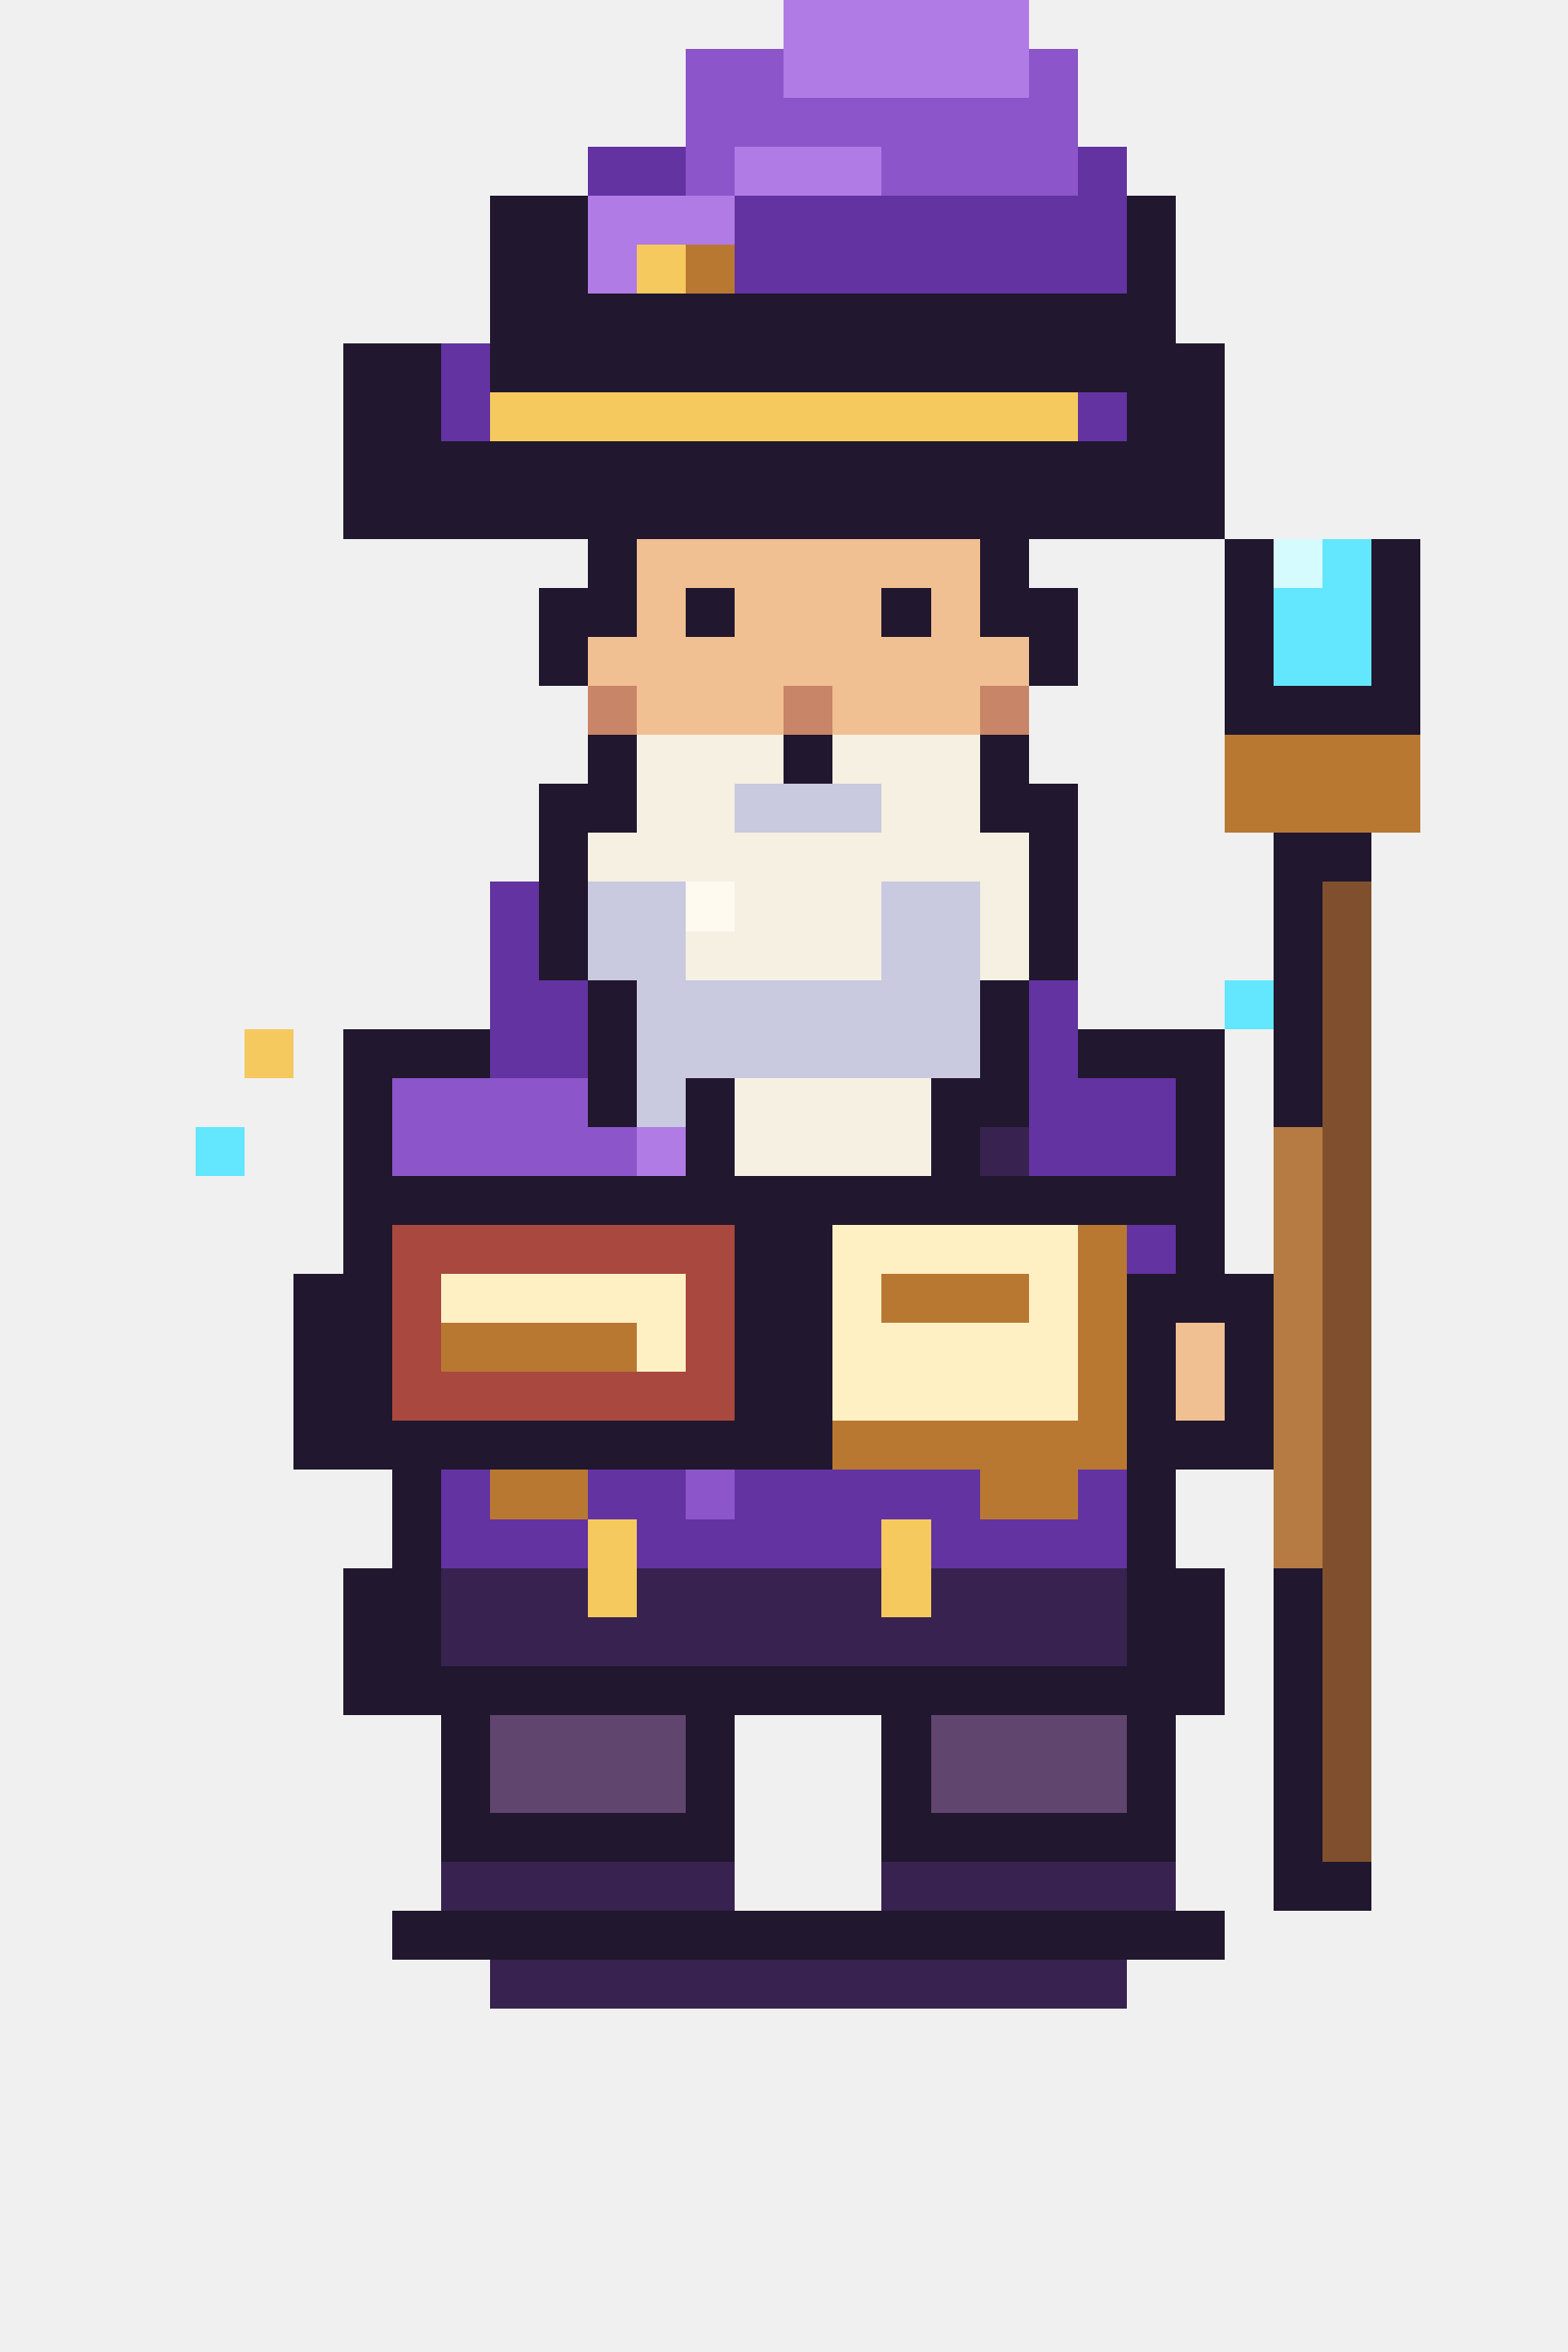
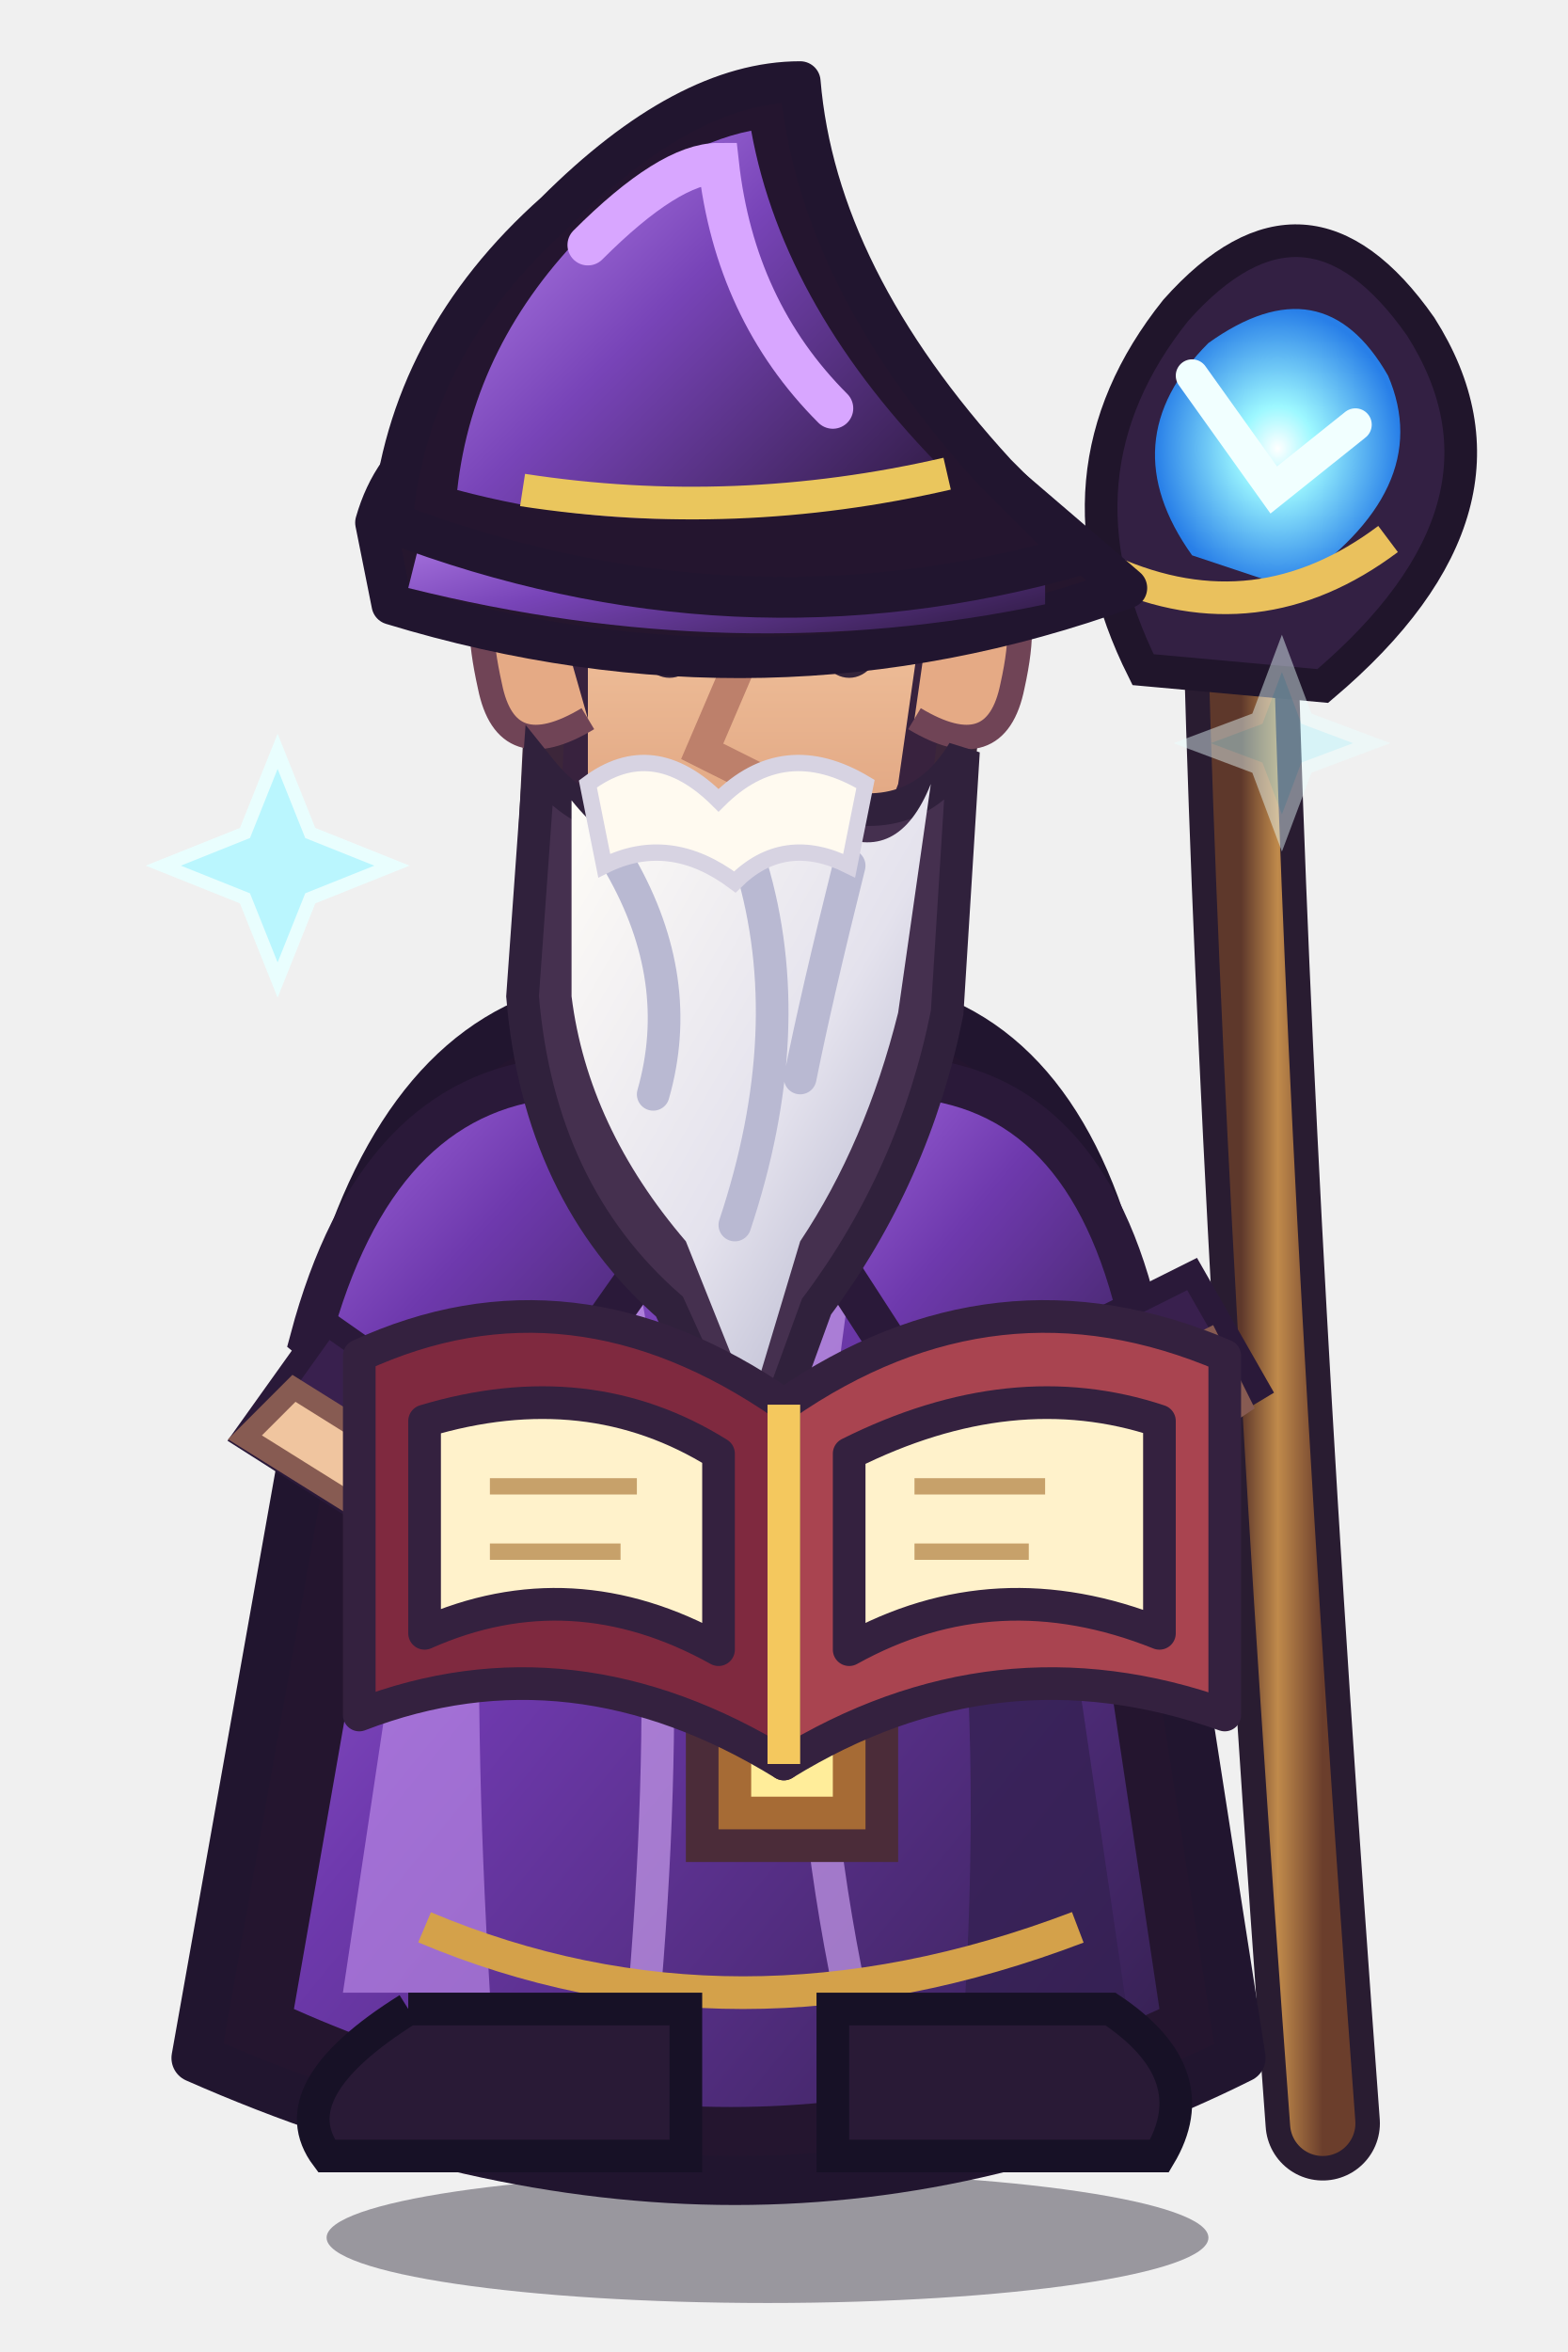
- <svg xmlns="http://www.w3.org/2000/svg" width="32" height="48" viewBox="0 0 32 48" shape-rendering="crispEdges" role="img" aria-label="study wizard frame 5">
-   <rect x="26" y="16" width="2" height="23" fill="#21172e" />
-   <rect x="27" y="18" width="1" height="20" fill="#80502e" />
-   <rect x="26" y="23" width="1" height="9" fill="#b57b43" />
-   <rect x="25" y="14" width="4" height="3" fill="#b97832" />
-   <rect x="25" y="11" width="4" height="4" fill="#21172e" />
-   <rect x="26" y="11" width="2" height="3" fill="#63e6ff" />
-   <rect x="26" y="11" width="1" height="1" fill="#d5fbff" />
-   <rect x="8" y="39" width="17" height="1" fill="#21172e" />
-   <rect x="10" y="40" width="13" height="1" fill="#38224f" />
-   <rect x="11" y="16" width="10" height="3" fill="#21172e" />
-   <rect x="10" y="18" width="12" height="3" fill="#6333a1" />
-   <rect x="8" y="21" width="16" height="9" fill="#21172e" />
-   <rect x="9" y="21" width="14" height="8" fill="#6333a1" />
-   <rect x="10" y="22" width="3" height="7" fill="#8c55ca" />
-   <rect x="19" y="22" width="2" height="7" fill="#38224f" />
-   <rect x="8" y="28" width="16" height="6" fill="#21172e" />
-   <rect x="9" y="29" width="14" height="4" fill="#6333a1" />
-   <rect x="7" y="32" width="18" height="3" fill="#21172e" />
-   <rect x="9" y="32" width="14" height="2" fill="#38224f" />
-   <rect x="13" y="22" width="1" height="8" fill="#b07be5" />
-   <rect x="14" y="25" width="1" height="6" fill="#8c55ca" />
-   <rect x="20" y="24" width="1" height="5" fill="#b07be5" />
-   <rect x="10" y="30" width="2" height="1" fill="#b97832" />
-   <rect x="12" y="31" width="1" height="2" fill="#f5c95e" />
-   <rect x="18" y="31" width="1" height="2" fill="#f5c95e" />
-   <rect x="20" y="30" width="2" height="1" fill="#b97832" />
-   <rect x="15" y="27" width="3" height="2" fill="#b97832" />
-   <rect x="16" y="27" width="1" height="1" fill="#f5c95e" />
-   <rect x="7" y="21" width="3" height="7" fill="#21172e" />
-   <rect x="8" y="22" width="2" height="5" fill="#8c55ca" />
-   <rect x="6" y="26" width="4" height="4" fill="#21172e" />
-   <rect x="7" y="27" width="2" height="2" fill="#f0bf92" />
-   <rect x="8" y="28" width="1" height="1" fill="#c98568" />
-   <rect x="22" y="21" width="3" height="7" fill="#21172e" />
-   <rect x="22" y="22" width="2" height="5" fill="#6333a1" />
-   <rect x="23" y="26" width="3" height="4" fill="#21172e" />
-   <rect x="24" y="27" width="1" height="2" fill="#f0bf92" />
-   <rect x="12" y="9" width="9" height="8" fill="#21172e" />
-   <rect x="13" y="10" width="7" height="6" fill="#f0bf92" />
-   <rect x="12" y="12" width="1" height="3" fill="#c98568" />
-   <rect x="20" y="12" width="1" height="3" fill="#c98568" />
-   <rect x="14" y="12" width="1" height="1" fill="#21172e" />
-   <rect x="18" y="12" width="1" height="1" fill="#21172e" />
-   <rect x="16" y="14" width="1" height="1" fill="#c98568" />
-   <rect x="11" y="12" width="2" height="2" fill="#21172e" />
-   <rect x="12" y="13" width="1" height="1" fill="#f0bf92" />
-   <rect x="20" y="12" width="2" height="2" fill="#21172e" />
-   <rect x="20" y="13" width="1" height="1" fill="#f0bf92" />
-   <rect x="12" y="15" width="9" height="3" fill="#21172e" />
-   <rect x="11" y="16" width="11" height="4" fill="#21172e" />
-   <rect x="12" y="17" width="9" height="4" fill="#f6f0e3" />
-   <rect x="13" y="16" width="7" height="2" fill="#f6f0e3" />
-   <rect x="12" y="20" width="9" height="3" fill="#21172e" />
-   <rect x="13" y="20" width="7" height="3" fill="#c9c9df" />
-   <rect x="14" y="22" width="6" height="3" fill="#21172e" />
-   <rect x="15" y="22" width="4" height="3" fill="#f6f0e3" />
-   <rect x="15" y="24" width="3" height="2" fill="#c9c9df" />
-   <rect x="16" y="25" width="2" height="1" fill="#f6f0e3" />
-   <rect x="12" y="18" width="2" height="2" fill="#c9c9df" />
-   <rect x="18" y="18" width="2" height="2" fill="#c9c9df" />
-   <rect x="14" y="18" width="1" height="1" fill="#fffaf0" />
-   <rect x="13" y="15" width="3" height="2" fill="#f6f0e3" />
-   <rect x="17" y="15" width="3" height="2" fill="#f6f0e3" />
-   <rect x="15" y="16" width="3" height="1" fill="#c9c9df" />
-   <rect x="7" y="7" width="18" height="4" fill="#21172e" />
-   <rect x="9" y="7" width="14" height="2" fill="#6333a1" />
-   <rect x="10" y="8" width="12" height="1" fill="#f5c95e" />
-   <rect x="10" y="4" width="14" height="4" fill="#21172e" />
-   <rect x="12" y="3" width="11" height="3" fill="#6333a1" />
-   <rect x="14" y="1" width="8" height="3" fill="#8c55ca" />
-   <rect x="16" y="0" width="5" height="2" fill="#b07be5" />
-   <rect x="12" y="4" width="3" height="2" fill="#b07be5" />
-   <rect x="15" y="3" width="3" height="1" fill="#b07be5" />
-   <rect x="18" y="4" width="2" height="2" fill="#6333a1" />
-   <rect x="13" y="5" width="2" height="1" fill="#f5c95e" />
-   <rect x="14" y="5" width="1" height="1" fill="#b97832" />
-   <rect x="9" y="35" width="6" height="4" fill="#21172e" />
-   <rect x="10" y="35" width="4" height="2" fill="#60456f" />
-   <rect x="9" y="38" width="6" height="1" fill="#38224f" />
-   <rect x="18" y="35" width="6" height="4" fill="#21172e" />
-   <rect x="19" y="35" width="4" height="2" fill="#60456f" />
-   <rect x="18" y="38" width="6" height="1" fill="#38224f" />
-   <rect x="8" y="24" width="16" height="1" fill="#21172e" />
-   <rect x="7" y="25" width="9" height="5" fill="#21172e" />
-   <rect x="8" y="25" width="7" height="4" fill="#a9483e" />
-   <rect x="16" y="25" width="7" height="5" fill="#b97832" />
-   <rect x="17" y="25" width="5" height="4" fill="#fff0c4" />
-   <rect x="9" y="26" width="5" height="2" fill="#fff0c4" />
-   <rect x="15" y="25" width="2" height="5" fill="#21172e" />
-   <rect x="9" y="27" width="4" height="1" fill="#b97832" />
-   <rect x="18" y="26" width="3" height="1" fill="#b97832" />
-   <rect x="5" y="21" width="1" height="1" fill="#f5c95e" />
-   <rect x="4" y="23" width="1" height="1" fill="#63e6ff" />
-   <rect x="25" y="20" width="1" height="1" fill="#63e6ff" />
+ <svg xmlns="http://www.w3.org/2000/svg" width="96" height="144" viewBox="0 0 96 144" role="img" aria-label="Elder wizard studying frame 5">
+   <defs>
+     <linearGradient id="robe" x1="0" y1="0" x2="1" y2="1">
+       <stop stop-color="#a66be2" />
+       <stop offset=".42" stop-color="#6e39ad" />
+       <stop offset="1" stop-color="#34204f" />
+     </linearGradient>
+     <linearGradient id="hat" x1="0" y1="0" x2="1" y2=".8">
+       <stop stop-color="#bd8af1" />
+       <stop offset=".48" stop-color="#7844b8" />
+       <stop offset="1" stop-color="#382051" />
+     </linearGradient>
+     <linearGradient id="beard" x1="0" y1="0" x2="1" y2="1">
+       <stop stop-color="#fffdf7" />
+       <stop offset=".55" stop-color="#e4e2ed" />
+       <stop offset="1" stop-color="#a5a6c2" />
+     </linearGradient>
+     <linearGradient id="skin" x1="0" y1="0" x2="0" y2="1">
+       <stop stop-color="#ffdbb4" />
+       <stop offset="1" stop-color="#d99875" />
+     </linearGradient>
+     <radialGradient id="gem">
+       <stop stop-color="#fff" />
+       <stop offset=".3" stop-color="#9df8ff" />
+       <stop offset="1" stop-color="#287fe8" />
+     </radialGradient>
+     <linearGradient id="wood" x1="0" y1="0" x2="1" y2="0">
+       <stop stop-color="#5e382b" />
+       <stop offset=".45" stop-color="#c08a4b" />
+       <stop offset="1" stop-color="#6b3e2c" />
+     </linearGradient>
+   </defs>
+   <ellipse cx="47" cy="137" rx="27" ry="4" fill="#171124" opacity=".4" />
+   <path d="M76 40Q77 76 81 130" fill="none" stroke="#291c31" stroke-width="7" stroke-linecap="round" />
+   <path d="M76 40Q77 76 81 130" fill="none" stroke="url(#wood)" stroke-width="4" stroke-linecap="round" />
+   <path d="M70 41Q64 29 72 19Q80 10 87 20Q94 31 81 42Z" fill="#332043" stroke="#20152b" stroke-width="2" />
+   <path d="M73 34Q68 27 74 21Q81 16 85 23Q88 30 79 36Z" fill="url(#gem)" />
+   <path d="M73 23l5 7 5-4" fill="none" stroke="#f1ffff" stroke-width="2" stroke-linecap="round" />
+   <path d="M68 35Q77 39 85 33" fill="none" stroke="#eac15d" stroke-width="2" />
+   <path d="M34 62Q24 65 20 81L12 126Q46 141 76 126L69 81Q66 65 56 62Z" fill="#24152f" stroke="#21152f" stroke-width="3" stroke-linejoin="round" />
+   <path d="M35 64Q27 69 25 83L18 123Q45 135 71 123L65 83Q62 69 55 64Z" fill="url(#robe)" />
+   <path d="M32 69Q28 89 30 122L21 122L27 82Z" fill="#bd8ce9" opacity=".65" />
+   <path d="M54 72Q61 93 59 124L69 123L63 82Z" fill="#342052" opacity=".8" />
+   <path d="M38 78Q42 98 39 127M51 79Q47 105 54 130" fill="none" stroke="#c49ae9" stroke-width="2" opacity=".7" />
+   <path d="M26 118Q45 126 66 118" fill="none" stroke="#d4a14a" stroke-width="2" />
+   <path d="M43 101h11v12H43z" fill="#a66b35" stroke="#4b2c39" stroke-width="2" />
+   <path d="M46 104h5v6h-5z" fill="#ffed9a" />
+   <path d="M34 66Q23 67 19 82L30 91L42 74Z" fill="url(#robe)" stroke="#2a1939" stroke-width="2.5" />
+   <path d="M56 66Q67 67 70 82L60 91L49 74Z" fill="url(#robe)" stroke="#2a1939" stroke-width="2.5" />
+   <path d="M20 81l10 7-4 7-11-7zM65 82l8-4 4 7-10 6z" fill="#39204e" stroke="#2a1939" stroke-width="1.5" />
+   <path d="M18 85l8 5-3 3-8-5zM68 85l6-3 2 4-6 4z" fill="#f0c59f" stroke="#875b52" stroke-width="1.3" />
+   <path d="M34 31Q33 22 45 21Q58 21 60 33L58 51Q54 61 46 62Q36 60 33 51Z" fill="#38223e" stroke="#3c263a" stroke-width="2.5" />
+   <path d="M36 32Q36 25 46 25Q56 25 57 34L55 48Q52 56 46 57Q38 55 36 48Z" fill="url(#skin)" />
+   <path d="M34 37Q28 33 30 42Q31 47 36 44M57 37Q64 33 62 42Q61 47 56 44" fill="#e5aa85" stroke="#704456" stroke-width="1.5" />
+   <path d="M37 35q4-3 8 0M48 35q4-3 7 0" fill="none" stroke="#756071" stroke-width="2.3" stroke-linecap="round" />
+   <ellipse cx="41" cy="39" rx="2" ry="2.5" fill="#33233a" />
+   <ellipse cx="52" cy="39" rx="2" ry="2.5" fill="#33233a" />
+   <circle cx="41.5" cy="38.5" r=".7" fill="#fff" />
+   <circle cx="52.5" cy="38.5" r=".7" fill="#fff" />
+   <path d="M46 39l-3 7 4 2" fill="none" stroke="#bd806b" stroke-width="2" stroke-linecap="round" />
+   <path d="M33 47Q37 52 42 49Q46 53 50 49Q56 51 59 46L58 62Q56 72 50 80L46 91L41 80Q33 73 32 61Z" fill="#45304f" stroke="#30213c" stroke-width="2" />
+   <path d="M35 49Q39 54 43 51Q47 54 51 51Q55 53 57 48L55 62Q53 70 49 76L46 86L42 76Q36 69 35 61Z" fill="url(#beard)" />
+   <path d="M38 53Q42 60 40 67M46 53Q49 63 45 75M52 53Q50 61 49 66" fill="none" stroke="#b9b9d2" stroke-width="2" stroke-linecap="round" />
+   <path d="M36 48Q40 45 44 49Q48 45 53 48L52 53Q48 51 45 54Q41 51 37 53Z" fill="#fffaf0" stroke="#d7d3e2" stroke-width="1" />
+   <path d="M23 32Q25 25 34 25L62 30L69 36Q47 44 24 37Z" fill="#25162e" stroke="#21152f" stroke-width="2.5" stroke-linejoin="round" />
+   <path d="M26 32Q42 28 64 34L64 37Q45 41 25 36Z" fill="url(#hat)" />
+   <path d="M29 33Q46 36 61 34" fill="none" stroke="#f2c65a" stroke-width="2" />
+   <path d="M24 32Q25 21 34 13Q42 5 49 5Q50 17 61 29L66 34Q45 40 24 32Z" fill="#24152f" stroke="#21152f" stroke-width="2.5" stroke-linejoin="round" />
+   <path d="M28 30Q29 21 36 14Q41 9 46 8Q48 19 58 29Q43 34 28 30Z" fill="url(#hat)" />
+   <path d="M36 15Q41 10 44 10Q45 19 51 25" fill="none" stroke="#d8a6ff" stroke-width="2.5" stroke-linecap="round" />
+   <path d="M32 30Q45 32 58 29" fill="none" stroke="#eac65d" stroke-width="2" />
+   <path d="M25 123h17v9H20q-3-4 5-9M51 123h17q6 4 3 9H51z" fill="#291a36" stroke="#171126" stroke-width="2" />
+   <g stroke="#34213f" stroke-width="2" stroke-linejoin="round">
+     <path d="M22 83Q35 77 48 86V108Q35 100 22 105Z" fill="#7f293f" />
+     <path d="M48 86Q61 77 75 83V105Q61 100 48 108Z" fill="#a94450" />
+     <path d="M26 87Q36 84 44 89V101Q35 96 26 100Z" fill="#fff2cb" />
+     <path d="M52 89Q62 84 71 87V100Q61 96 52 101Z" fill="#fff2cb" />
+     <path d="M48 86V108" stroke="#f4c85e" stroke-width="2" />
+     <path d="M30 91h9m-9 4h8m18-4h8m-8 4h7" stroke="#c7a16a" stroke-width="1" />
+   </g>
+   <g fill="#b8f7ff" stroke="#e9ffff" stroke-width=".8">
+     <path d="M15 55l2 5 2-5 5-2-5-2-2-5-2 5-5 2z" opacity="0.95" />
+     <path d="M77 47l1.5 4 1.5-4 4-1.5-4-1.5-1.5-4-1.5 4-4 1.5z" opacity="0.45" />
+   </g>
</svg>
